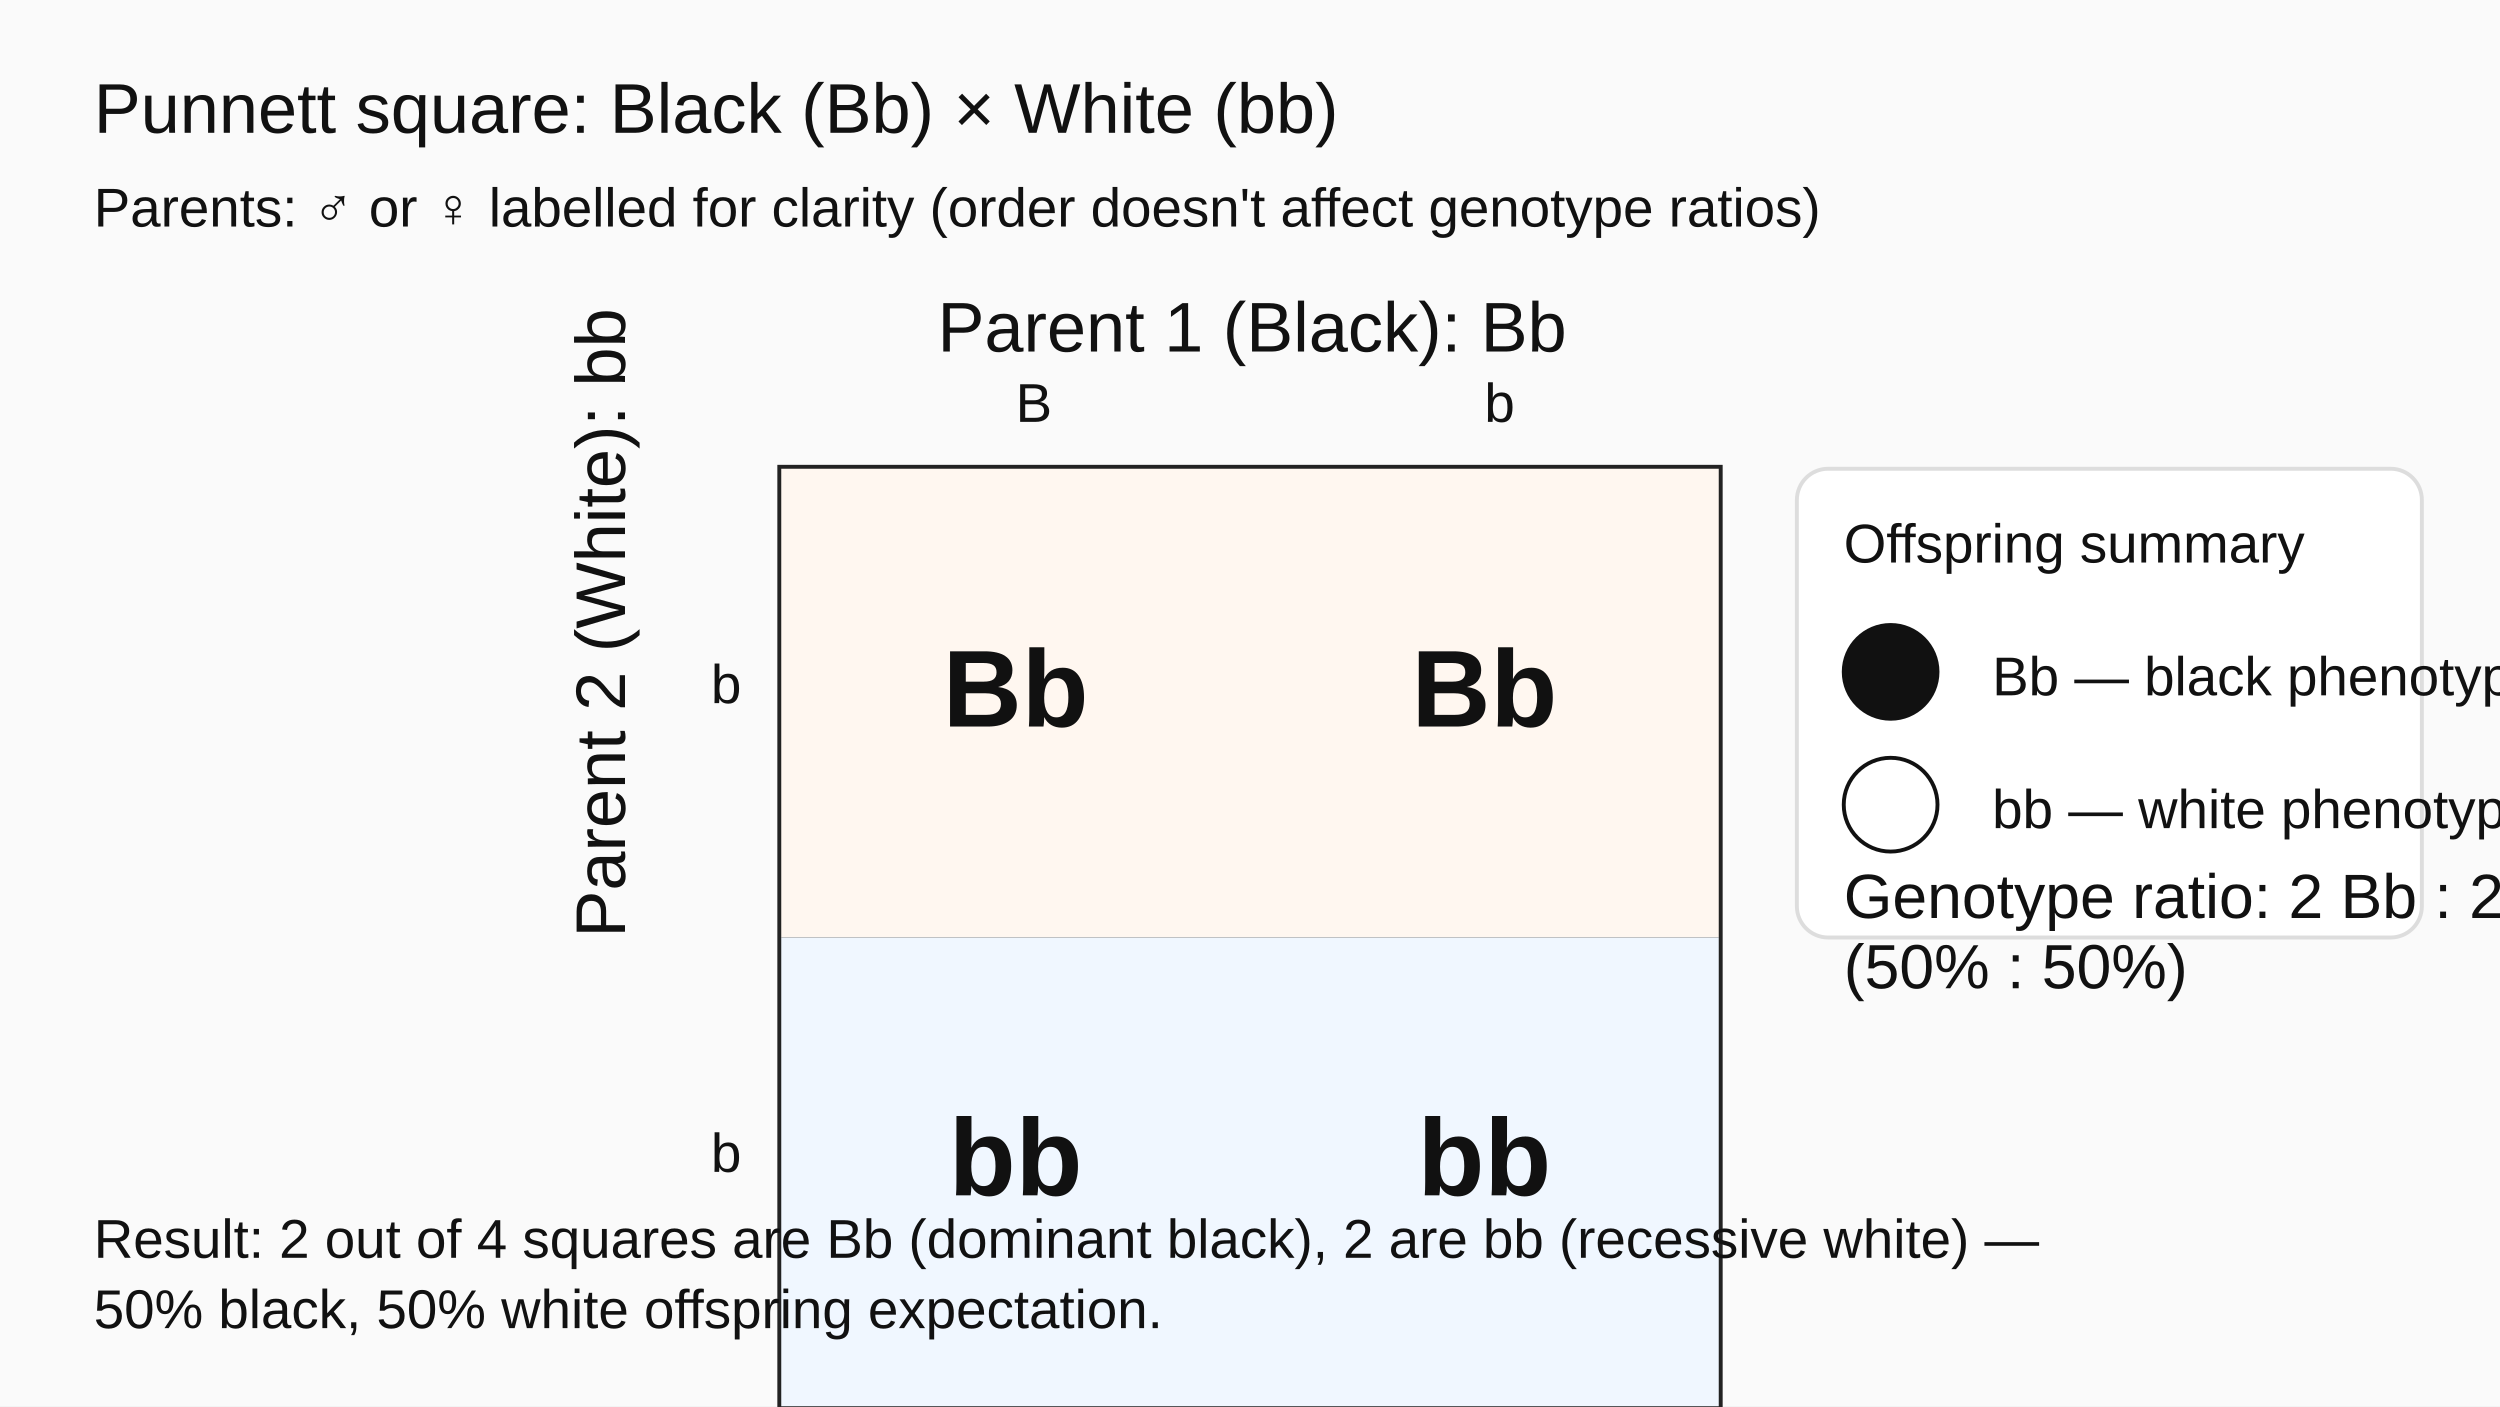
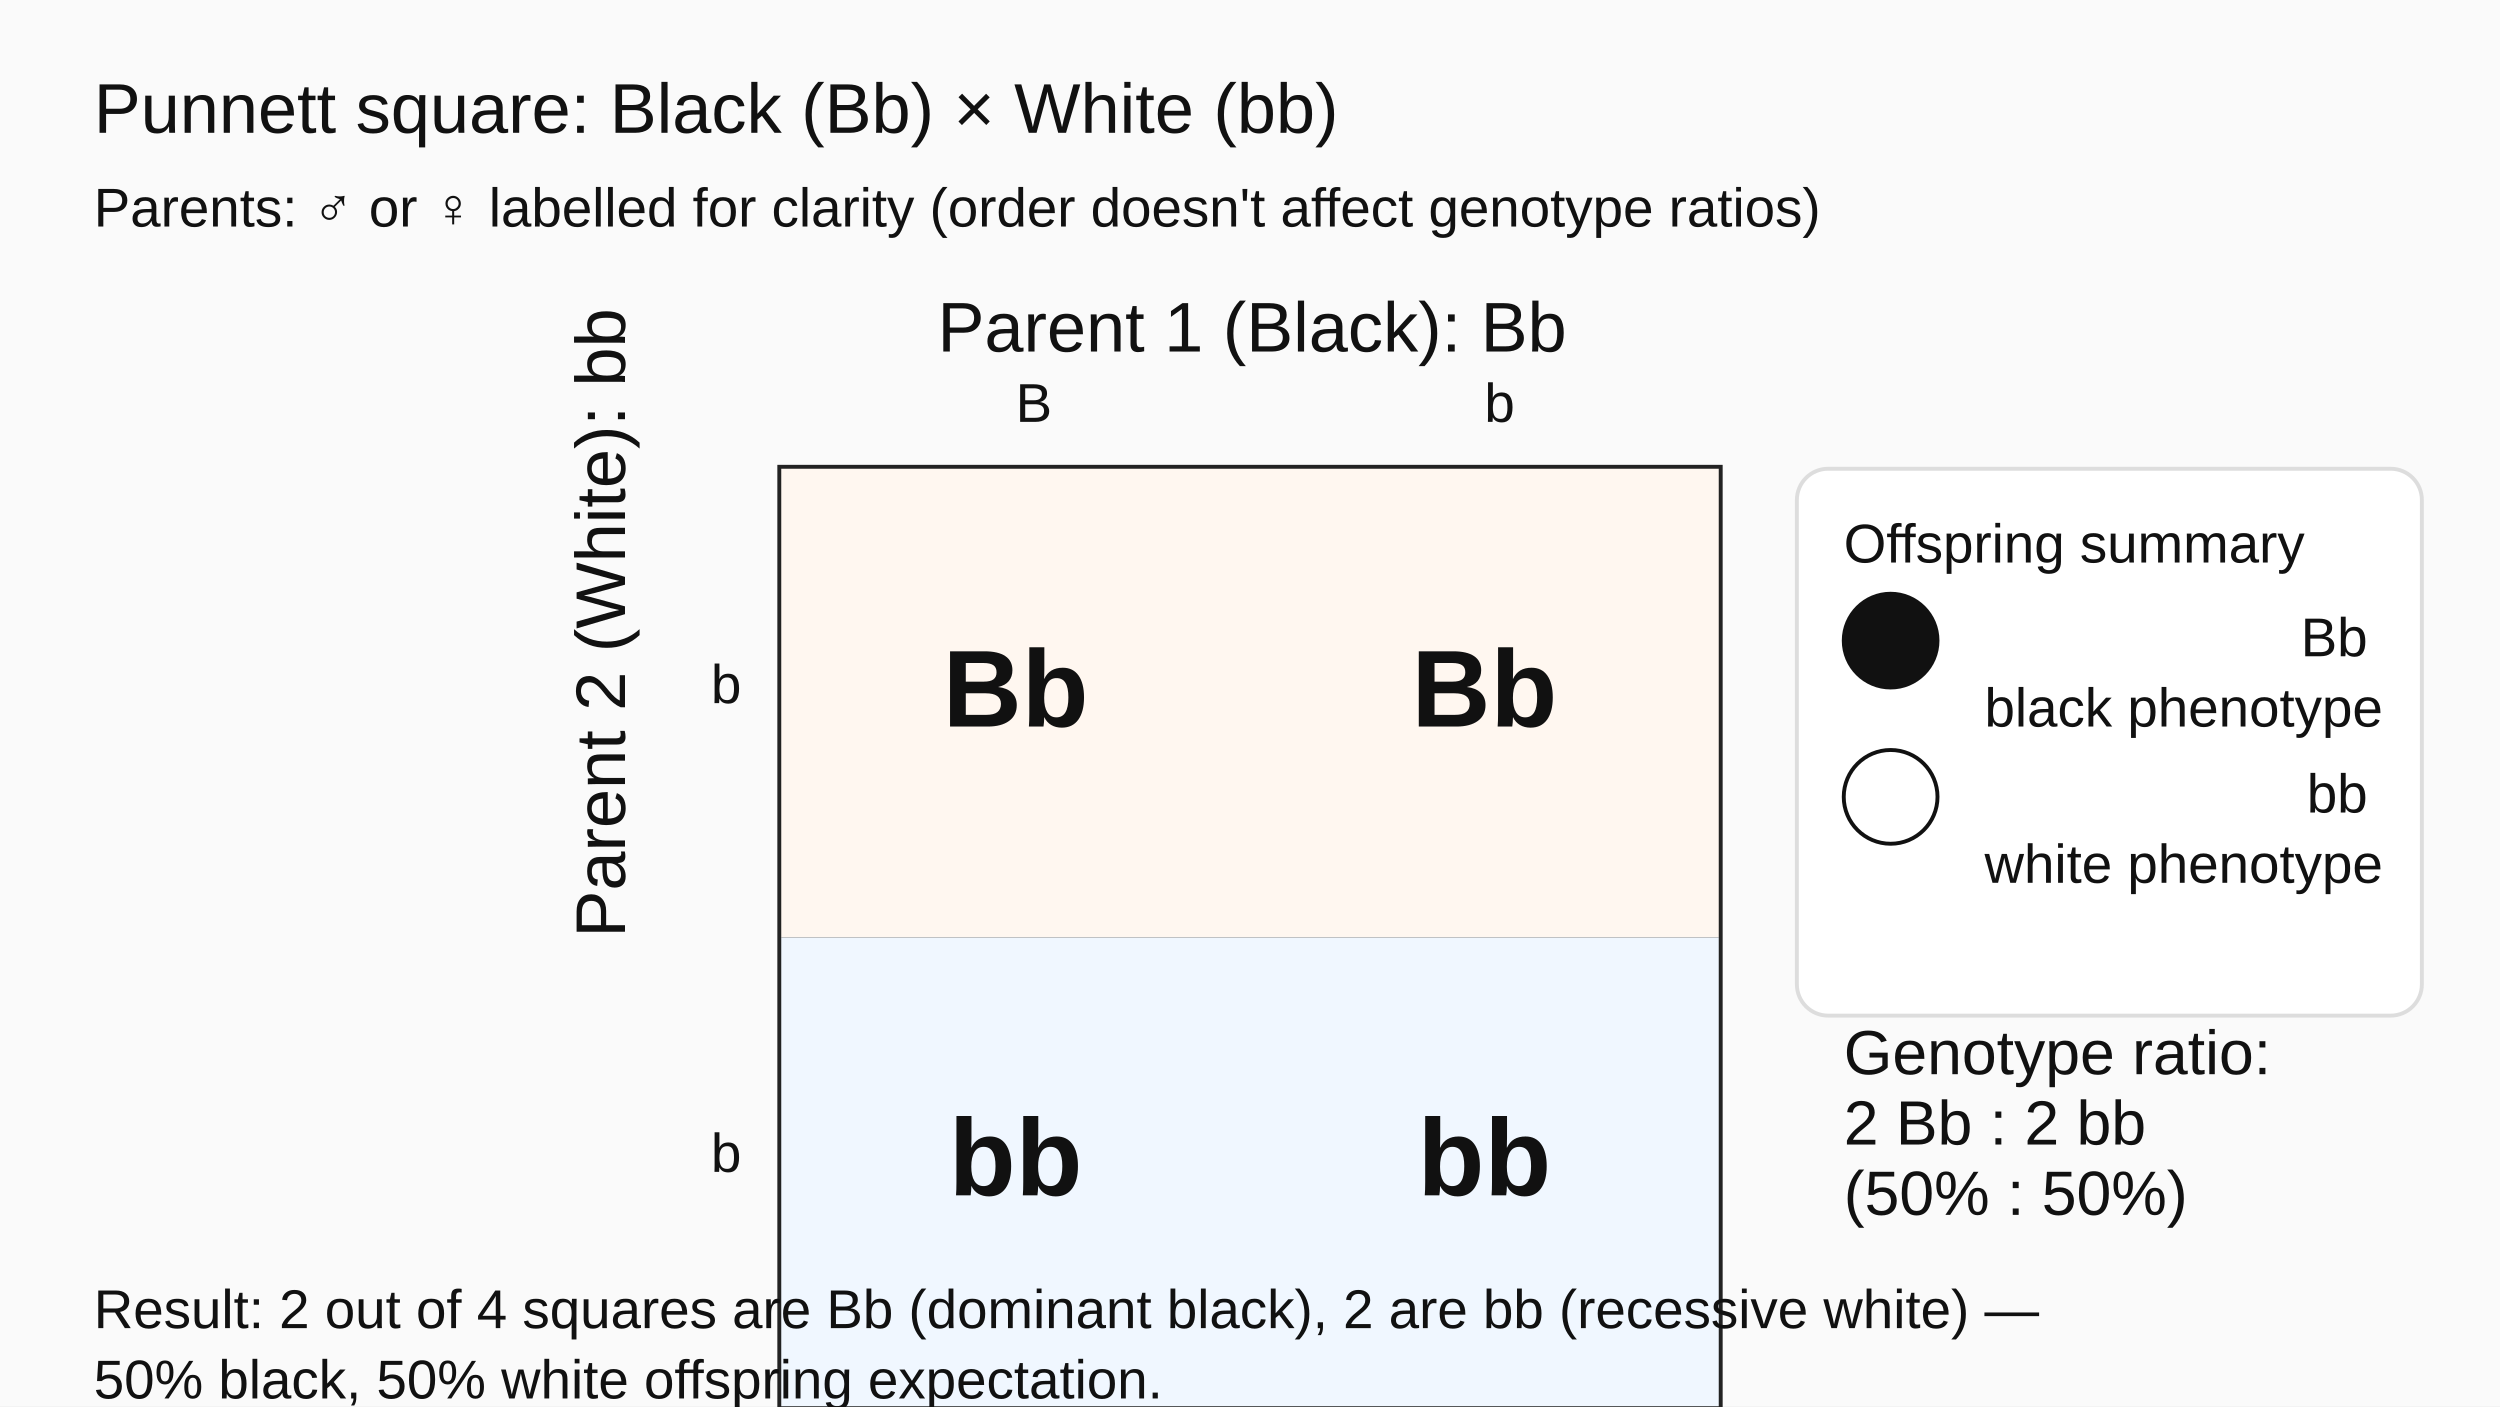
<svg xmlns="http://www.w3.org/2000/svg" width="640" height="360" viewBox="0 0 640 360" role="img" aria-labelledby="title desc">
  <style>
    .bg { fill: #fafafa; }
    .grid { fill: none; stroke: #222; stroke-width: 2; }
    .label { font: 18px/1.2 'Segoe UI', Arial, sans-serif; fill: #111; }
    .small { font: 14px/1.2 'Segoe UI', Arial, sans-serif; fill: #111; }
    .genotype { font: 28px/1.1 'Segoe UI', Arial, sans-serif; fill: #111; font-weight:700; }
    .legend-box { rx:8; ry:8; fill: #ffffff; stroke:#ddd; }
    .black-dot { fill: #111; stroke: #111; }
    .white-dot { fill: #fff; stroke: #111; }
    .percent { font: 16px/1.2 'Segoe UI', Arial, sans-serif; fill: #111; }
  </style>
  <rect width="100%" height="100%" class="bg" />
  <text x="24" y="34" class="label" font-size="20">Punnett square: Black (Bb) × White (bb)</text>
  <text x="24" y="58" class="small">Parents: ♂ or ♀ labelled for clarity (order doesn't affect genotype ratios)</text>
  <text x="240" y="90" class="label">Parent 1 (Black): Bb</text>
  <g transform="translate(160,160)">
    <text x="-80" y="0" class="label" transform="rotate(-90)">Parent 2 (White): bb</text>
  </g>
  <g transform="translate(200,120)">
    <rect x="0" y="0" width="240" height="240" class="grid" />
    <line x1="120" y1="0" x2="120" y2="240" class="grid" />
    <line x1="0" y1="120" x2="240" y2="120" class="grid" />
    <text x="60" y="-12" class="small">B</text>
    <text x="180" y="-12" class="small">b</text>
    <text x="-18" y="60" class="small">b</text>
    <text x="-18" y="180" class="small">b</text>
    <g>
      <rect x="0" y="0" width="120" height="120" fill="#fff7f0" stroke-opacity="0" />
      <text x="60" y="66" class="genotype" text-anchor="middle">Bb</text>
    </g>
    <g>
      <rect x="120" y="0" width="120" height="120" fill="#fff7f0" stroke-opacity="0" />
      <text x="180" y="66" class="genotype" text-anchor="middle">Bb</text>
    </g>
    <g>
      <rect x="0" y="120" width="120" height="120" fill="#f0f7ff" stroke-opacity="0" />
      <text x="60" y="186" class="genotype" text-anchor="middle">bb</text>
    </g>
    <g>
      <rect x="120" y="120" width="120" height="120" fill="#f0f7ff" stroke-opacity="0" />
      <text x="180" y="186" class="genotype" text-anchor="middle">bb</text>
    </g>
  </g>
  <g transform="translate(460,120)">
-     <rect x="0" y="0" width="160" height="120" class="legend-box" />
+     <rect x="0" y="0" width="160" height="140" class="legend-box" />
    <text x="12" y="24" class="small" font-weight="700">Offspring summary</text>
-     <circle cx="24" cy="52" r="12" class="black-dot" />
-     <text x="50" y="58" class="small">Bb — black phenotype</text>
-     <circle cx="24" cy="86" r="12" class="white-dot" />
-     <text x="50" y="92" class="small">bb — white phenotype</text>
-     <text x="12" y="115" class="percent">
-       <tspan x="12" dy="0">Genotype ratio: 2 Bb : 2 bb</tspan>
+     <circle cx="24" cy="44" r="12" class="black-dot" />
+     <text x="150" y="48" class="small" text-anchor="end">
+       <tspan x="150" dy="0">Bb</tspan>
+       <tspan x="150" dy="18">black phenotype</tspan>
+     </text>
+     <circle cx="24" cy="84" r="12" class="white-dot" />
+     <text x="150" y="88" class="small" text-anchor="end">
+       <tspan x="150" dy="0">bb</tspan>
+       <tspan x="150" dy="18">white phenotype</tspan>
+     </text>
+     <text x="12" y="155" class="percent">
+       <tspan x="12" dy="0">Genotype ratio:</tspan>
+       <tspan x="12" dy="18">2 Bb : 2 bb</tspan>
      <tspan x="12" dy="18">(50% : 50%)</tspan>
    </text>
  </g>
-   <text x="24" y="322" class="small">
+   <text x="24" y="340" class="small">
    <tspan x="24" dy="0">Result: 2 out of 4 squares are Bb (dominant black), 2 are bb (recessive white) —</tspan>
    <tspan x="24" dy="18">50% black, 50% white offspring expectation.</tspan>
  </text>
</svg>
